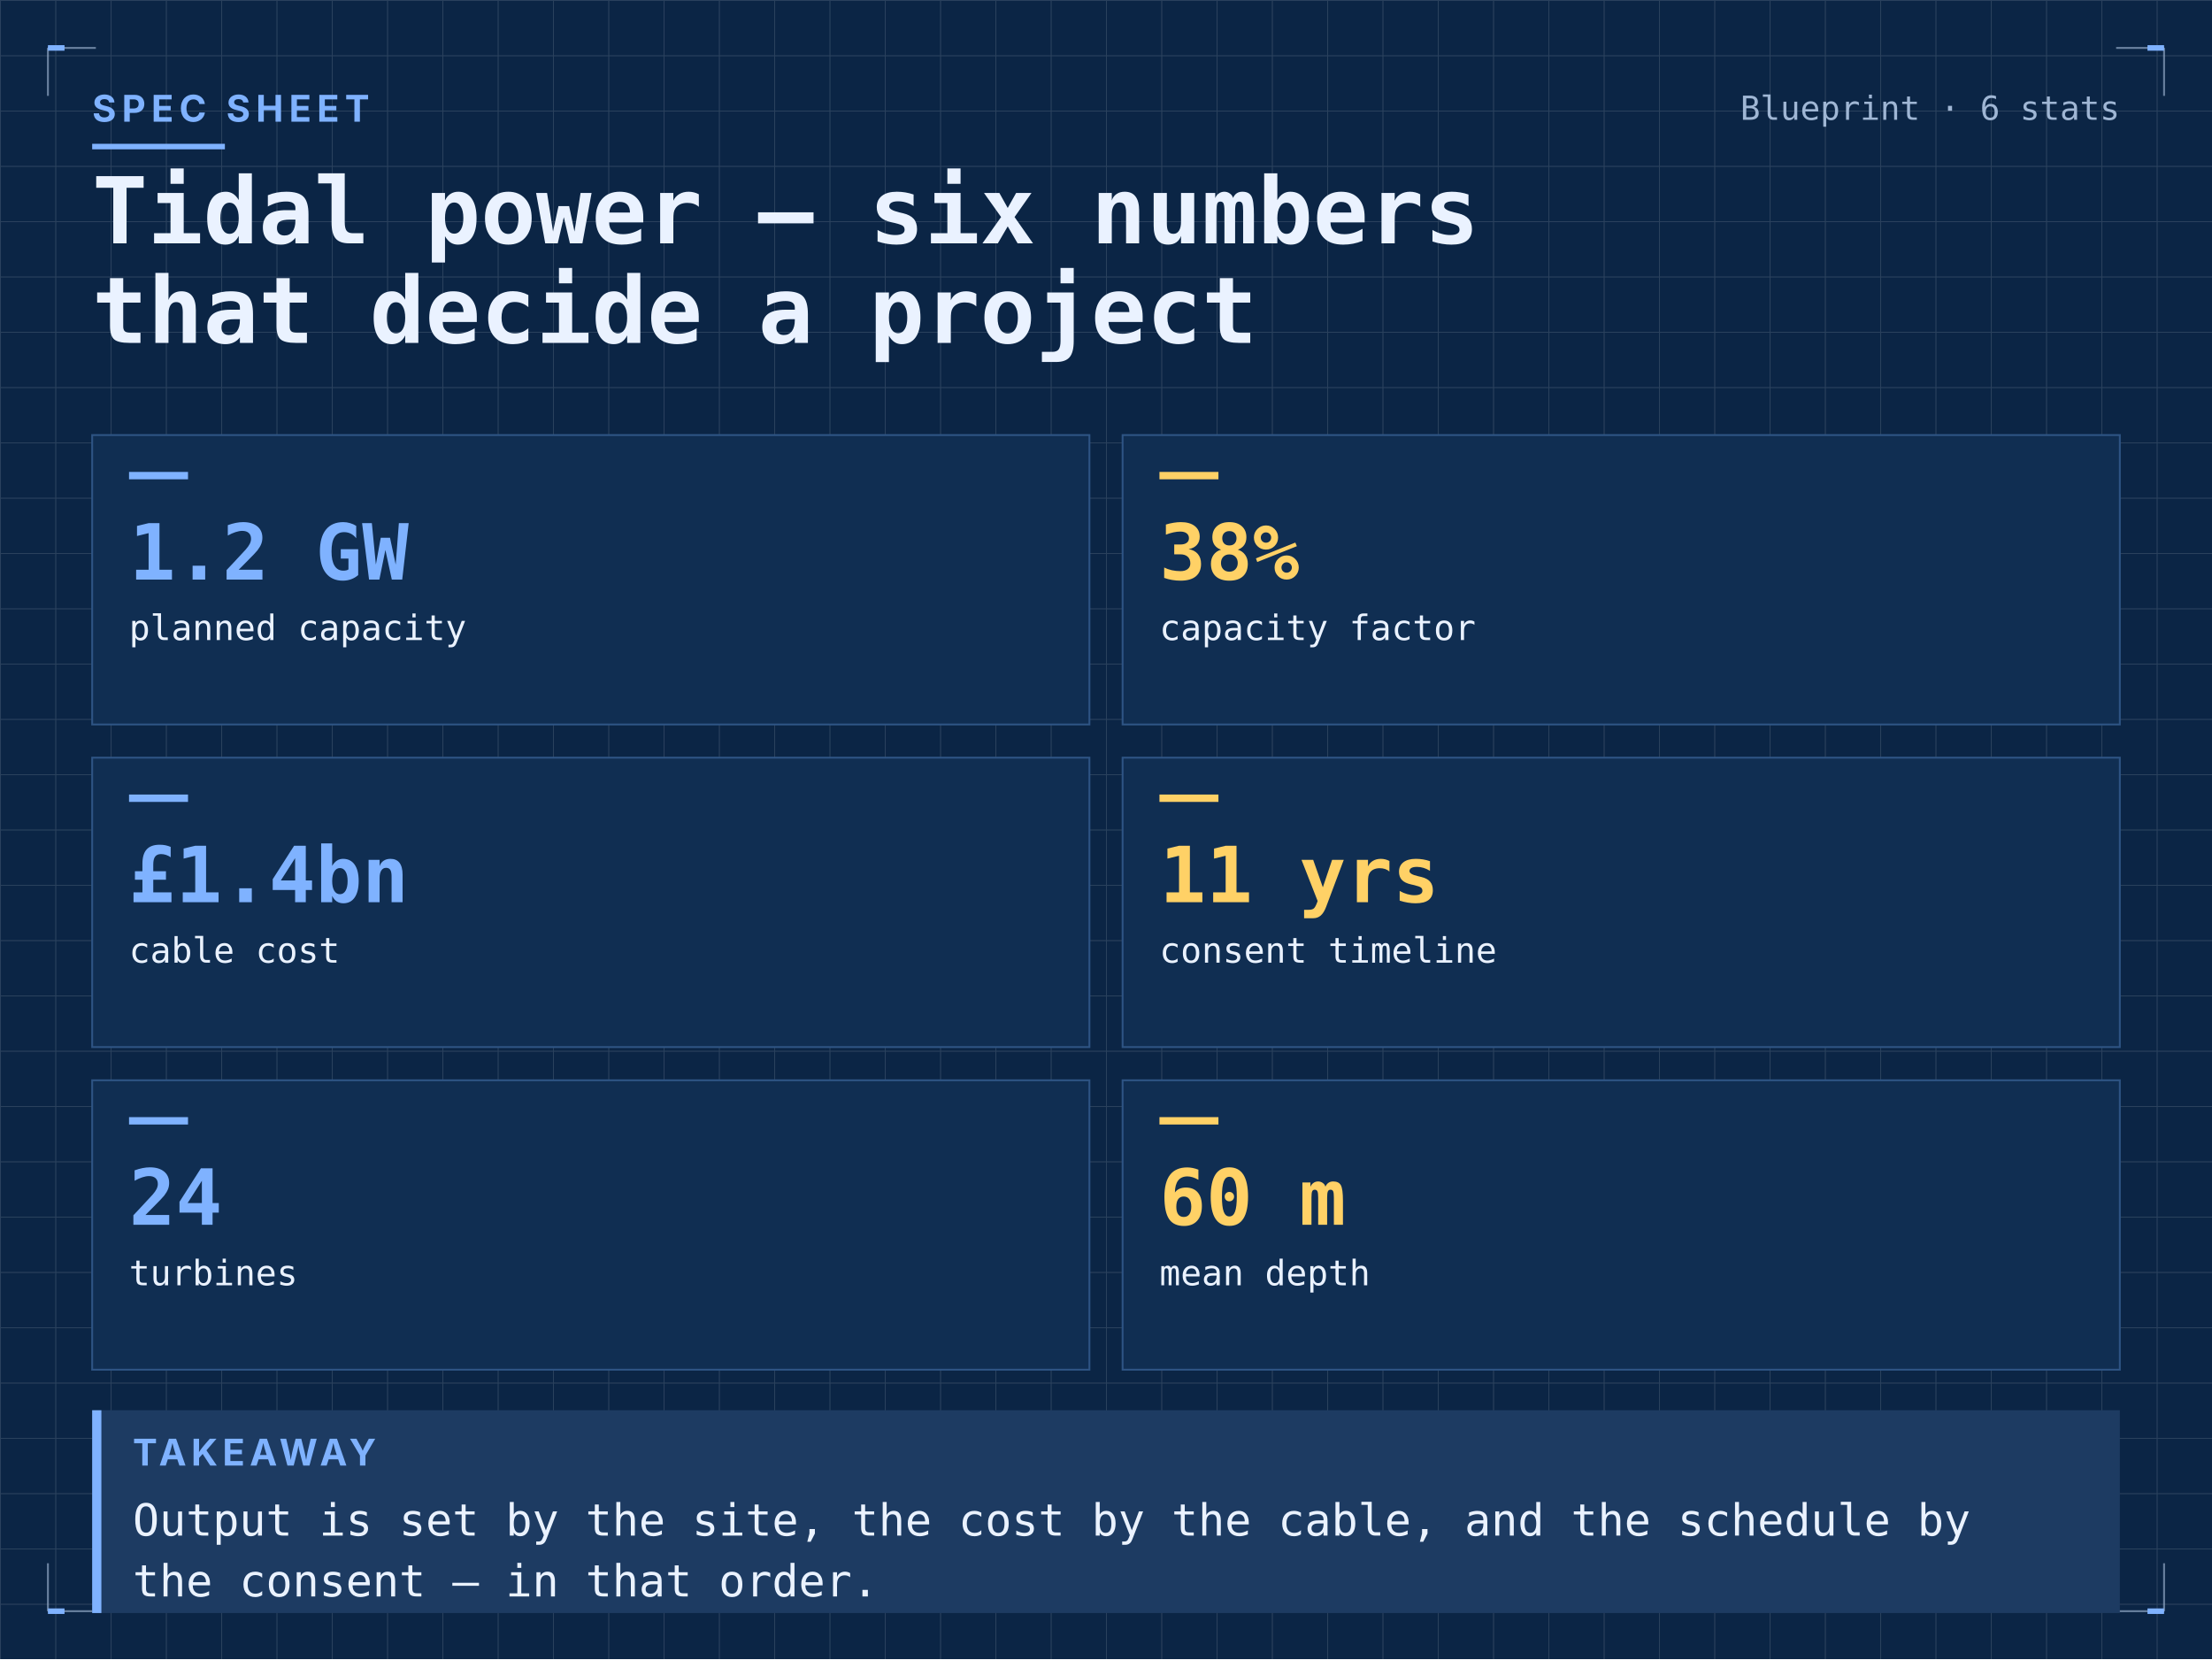
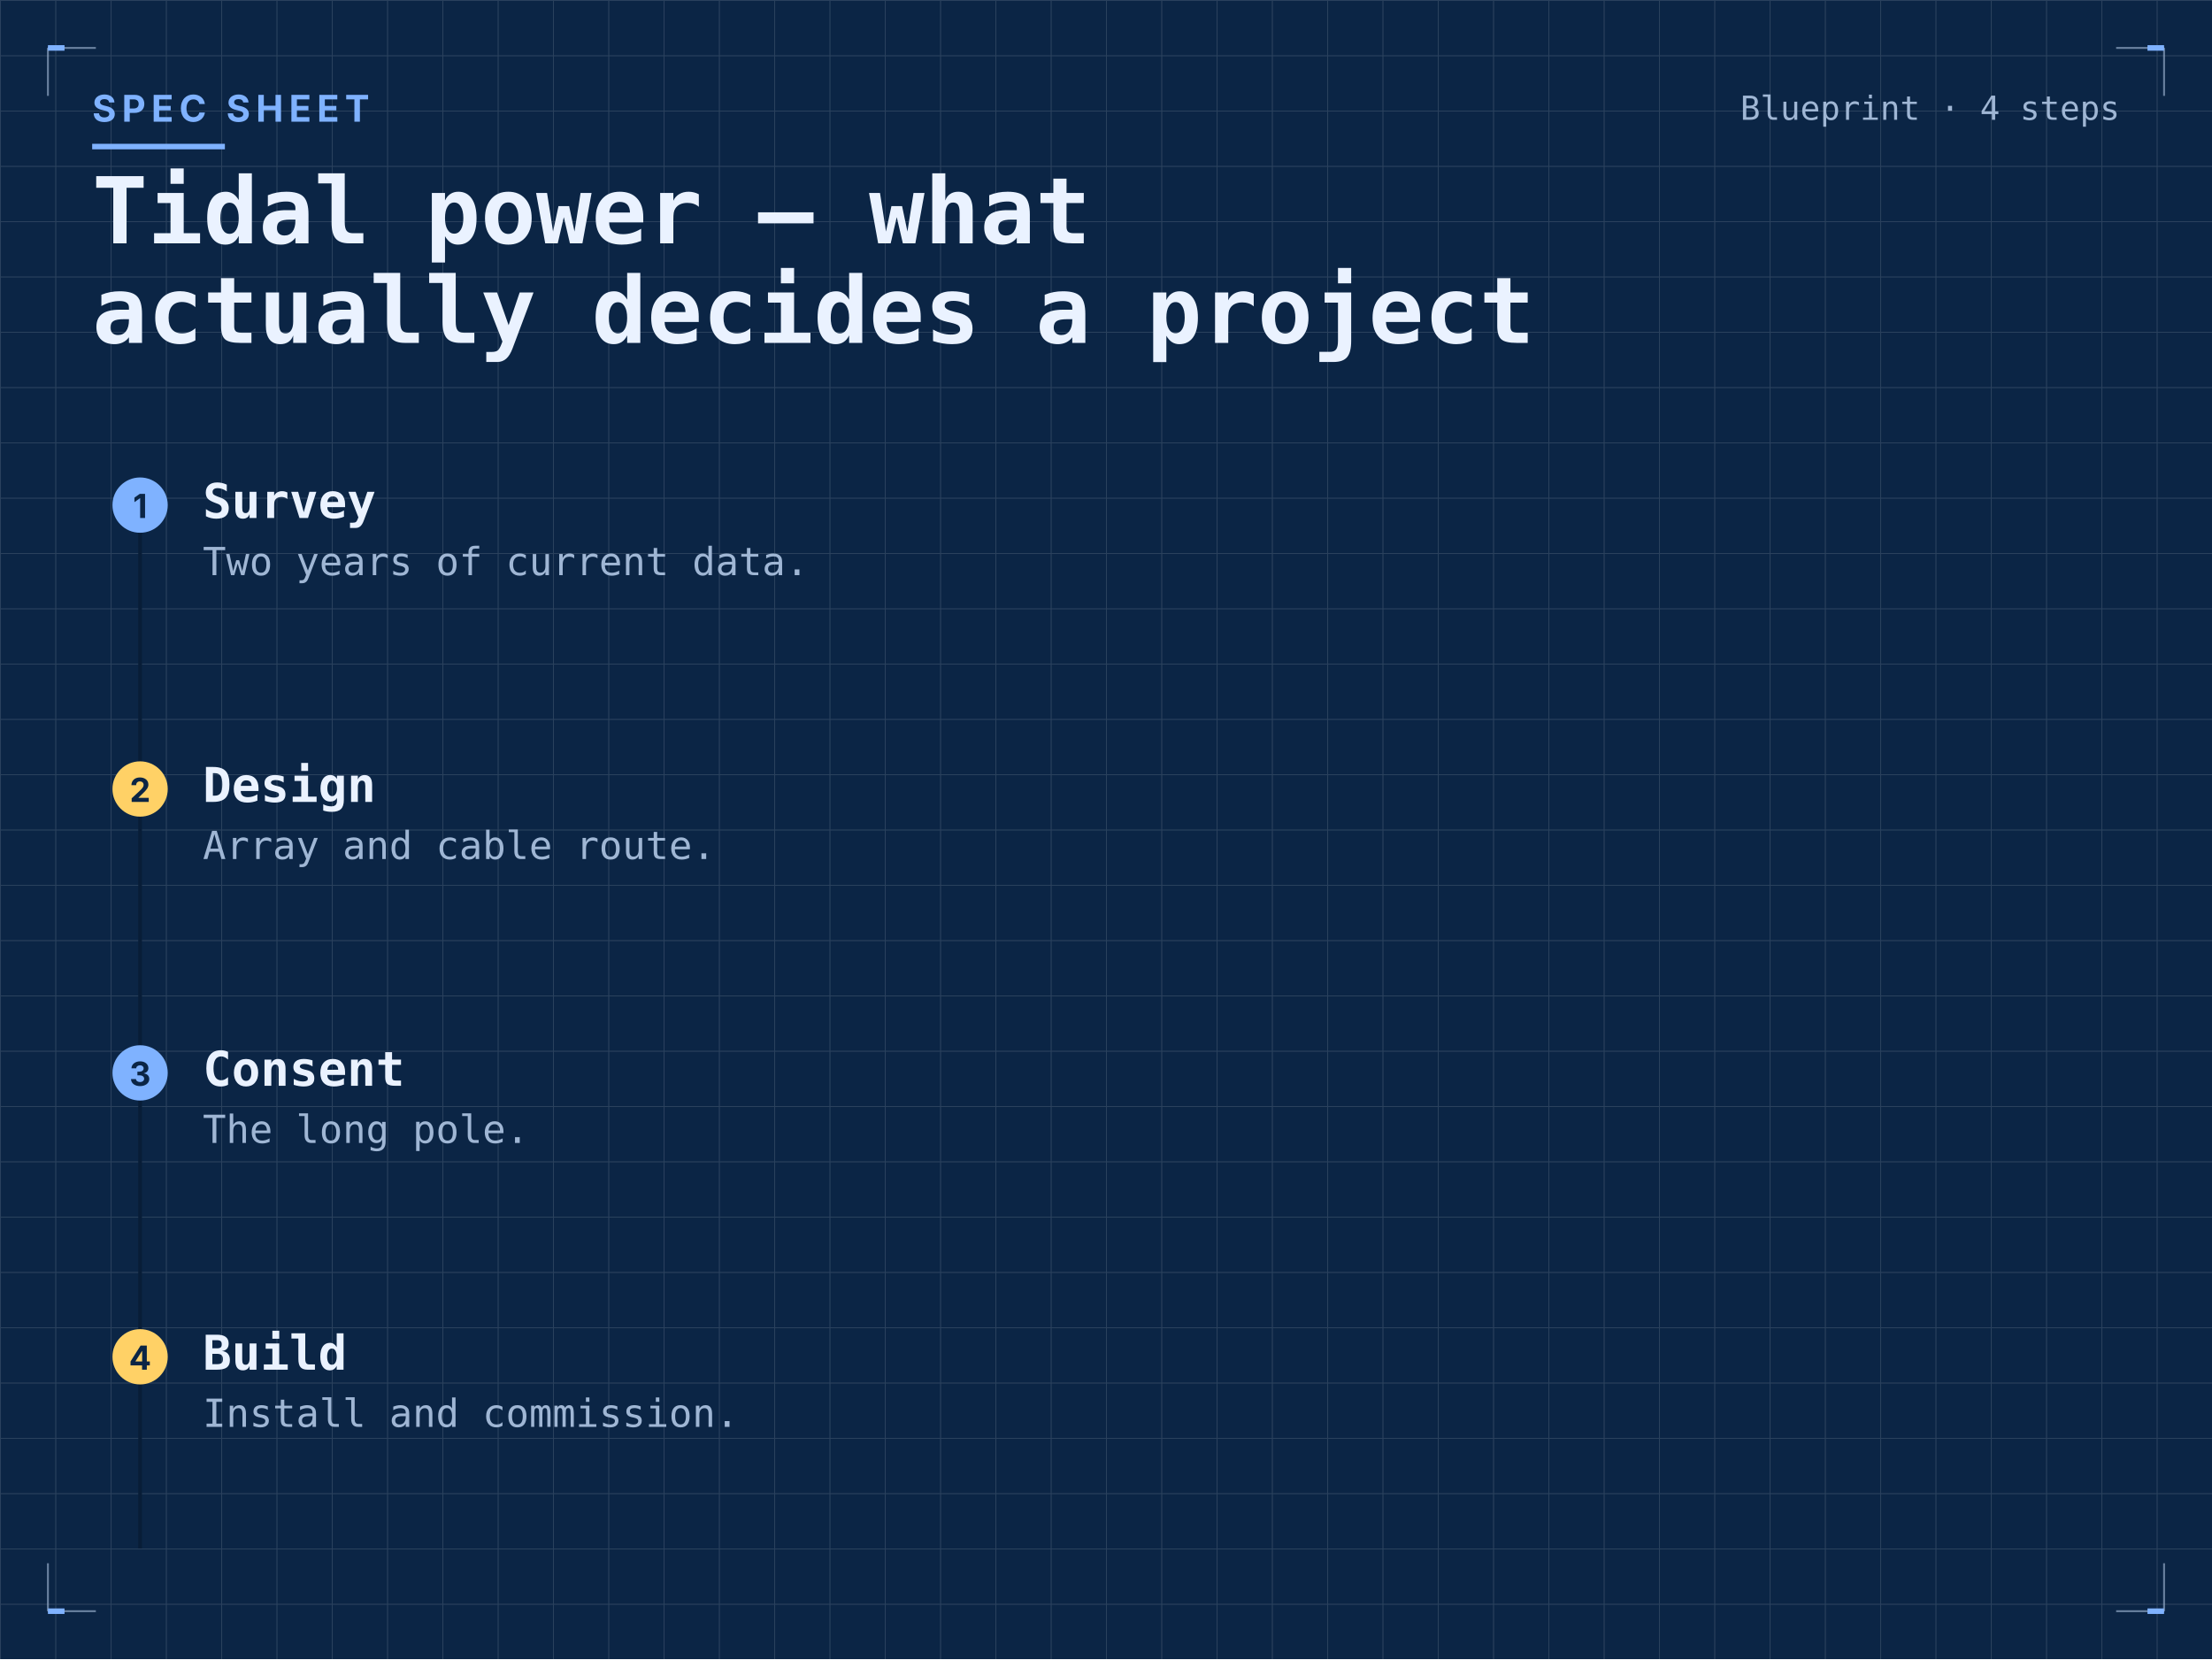
- <svg xmlns="http://www.w3.org/2000/svg" width="1200" height="900" viewBox="0 0 1200 900" role="img" aria-labelledby="gfx-title gfx-desc" data-template="infographic" data-preset="blueprint" data-detail="standard">
+ <svg xmlns="http://www.w3.org/2000/svg" width="1200" height="900" viewBox="0 0 1200 900" role="img" aria-labelledby="gfx-title gfx-desc" data-template="process" data-preset="blueprint" data-detail="standard">
  <defs>
    <pattern id="grid" width="30" height="30" patternUnits="userSpaceOnUse">
      <path d="M30 0H0V30" fill="none" stroke="#2a415d" stroke-width="1" />
    </pattern>
  </defs>
  <rect x="0.0" y="0.0" width="1200.0" height="900.0" fill="#0b2545" />
  <rect width="1200" height="900" fill="url(#grid)" />
  <line x1="26.0" y1="26.0" x2="52.0" y2="26.0" stroke="#9fb6d4" stroke-width="1" opacity="0.65" />
  <line x1="26.0" y1="26.0" x2="26.0" y2="52.0" stroke="#9fb6d4" stroke-width="1" opacity="0.65" />
  <line x1="26.0" y1="26.0" x2="35.0" y2="26.0" stroke="#7fb2ff" stroke-width="3" />
  <line x1="1174.0" y1="26.0" x2="1148.0" y2="26.0" stroke="#9fb6d4" stroke-width="1" opacity="0.65" />
  <line x1="1174.0" y1="26.0" x2="1174.0" y2="52.0" stroke="#9fb6d4" stroke-width="1" opacity="0.65" />
  <line x1="1174.0" y1="26.0" x2="1165.0" y2="26.0" stroke="#7fb2ff" stroke-width="3" />
  <line x1="26.0" y1="874.0" x2="52.0" y2="874.0" stroke="#9fb6d4" stroke-width="1" opacity="0.65" />
  <line x1="26.0" y1="874.0" x2="26.0" y2="848.0" stroke="#9fb6d4" stroke-width="1" opacity="0.65" />
  <line x1="26.0" y1="874.0" x2="35.0" y2="874.0" stroke="#7fb2ff" stroke-width="3" />
  <line x1="1174.0" y1="874.0" x2="1148.0" y2="874.0" stroke="#9fb6d4" stroke-width="1" opacity="0.65" />
  <line x1="1174.0" y1="874.0" x2="1174.0" y2="848.0" stroke="#9fb6d4" stroke-width="1" opacity="0.65" />
  <line x1="1174.0" y1="874.0" x2="1165.0" y2="874.0" stroke="#7fb2ff" stroke-width="3" />
  <text x="50.0" y="66.0" font-family="'Inter var','Inter','DejaVu Sans','Helvetica Neue',Arial,sans-serif" font-size="20" font-weight="700" fill="#7fb2ff" letter-spacing="3">SPEC SHEET</text>
  <rect x="50.0" y="78.0" width="72.0" height="3.0" fill="#7fb2ff" />
-   <text x="1150.0" y="65.0" font-family="'JetBrains Mono','DejaVu Sans Mono',ui-monospace,monospace" font-size="18" font-weight="400" fill="#9fb6d4" text-anchor="end">Blueprint · 6 stats</text>
-   <text x="50.0" y="132.0" font-family="'JetBrains Mono','DejaVu Sans Mono',ui-monospace,monospace" font-size="50" font-weight="700" fill="#eaf2ff">Tidal power — six numbers</text>
-   <text x="50.0" y="186.0" font-family="'JetBrains Mono','DejaVu Sans Mono',ui-monospace,monospace" font-size="50" font-weight="700" fill="#eaf2ff">that decide a project</text>
-   <rect x="50.0" y="236.0" width="541.0" height="157.0" fill="#102e52" />
-   <rect x="50.0" y="236.0" width="541.0" height="157.0" fill="none" stroke="#2e5484" stroke-width="1" />
-   <rect x="70.0" y="256.0" width="32.0" height="4.0" fill="#7fb2ff" />
-   <text x="70.0" y="314.4" font-family="'JetBrains Mono','DejaVu Sans Mono',ui-monospace,monospace" font-size="42" font-weight="700" fill="#7fb2ff" font-feature-settings="'tnum' 1">1.2 GW</text>
-   <text x="70.0" y="347.2" font-family="'JetBrains Mono','DejaVu Sans Mono',ui-monospace,monospace" font-size="19" font-weight="400" fill="#eaf2ff">planned capacity</text>
-   <rect x="609.0" y="236.0" width="541.0" height="157.0" fill="#102e52" />
-   <rect x="609.0" y="236.0" width="541.0" height="157.0" fill="none" stroke="#2e5484" stroke-width="1" />
-   <rect x="629.0" y="256.0" width="32.0" height="4.0" fill="#ffd166" />
-   <text x="629.0" y="314.4" font-family="'JetBrains Mono','DejaVu Sans Mono',ui-monospace,monospace" font-size="42" font-weight="700" fill="#ffd166" font-feature-settings="'tnum' 1">38%</text>
-   <text x="629.0" y="347.2" font-family="'JetBrains Mono','DejaVu Sans Mono',ui-monospace,monospace" font-size="19" font-weight="400" fill="#eaf2ff">capacity factor</text>
-   <rect x="50.0" y="411.0" width="541.0" height="157.0" fill="#102e52" />
-   <rect x="50.0" y="411.0" width="541.0" height="157.0" fill="none" stroke="#2e5484" stroke-width="1" />
-   <rect x="70.0" y="431.0" width="32.0" height="4.0" fill="#7fb2ff" />
-   <text x="70.0" y="489.4" font-family="'JetBrains Mono','DejaVu Sans Mono',ui-monospace,monospace" font-size="42" font-weight="700" fill="#7fb2ff" font-feature-settings="'tnum' 1">£1.4bn</text>
-   <text x="70.0" y="522.2" font-family="'JetBrains Mono','DejaVu Sans Mono',ui-monospace,monospace" font-size="19" font-weight="400" fill="#eaf2ff">cable cost</text>
-   <rect x="609.0" y="411.0" width="541.0" height="157.0" fill="#102e52" />
-   <rect x="609.0" y="411.0" width="541.0" height="157.0" fill="none" stroke="#2e5484" stroke-width="1" />
-   <rect x="629.0" y="431.0" width="32.0" height="4.0" fill="#ffd166" />
-   <text x="629.0" y="489.4" font-family="'JetBrains Mono','DejaVu Sans Mono',ui-monospace,monospace" font-size="42" font-weight="700" fill="#ffd166" font-feature-settings="'tnum' 1">11 yrs</text>
-   <text x="629.0" y="522.2" font-family="'JetBrains Mono','DejaVu Sans Mono',ui-monospace,monospace" font-size="19" font-weight="400" fill="#eaf2ff">consent timeline</text>
-   <rect x="50.0" y="586.0" width="541.0" height="157.0" fill="#102e52" />
-   <rect x="50.0" y="586.0" width="541.0" height="157.0" fill="none" stroke="#2e5484" stroke-width="1" />
-   <rect x="70.0" y="606.0" width="32.0" height="4.0" fill="#7fb2ff" />
-   <text x="70.0" y="664.4" font-family="'JetBrains Mono','DejaVu Sans Mono',ui-monospace,monospace" font-size="42" font-weight="700" fill="#7fb2ff" font-feature-settings="'tnum' 1">24</text>
-   <text x="70.0" y="697.2" font-family="'JetBrains Mono','DejaVu Sans Mono',ui-monospace,monospace" font-size="19" font-weight="400" fill="#eaf2ff">turbines</text>
-   <rect x="609.0" y="586.0" width="541.0" height="157.0" fill="#102e52" />
-   <rect x="609.0" y="586.0" width="541.0" height="157.0" fill="none" stroke="#2e5484" stroke-width="1" />
-   <rect x="629.0" y="606.0" width="32.0" height="4.0" fill="#ffd166" />
-   <text x="629.0" y="664.4" font-family="'JetBrains Mono','DejaVu Sans Mono',ui-monospace,monospace" font-size="42" font-weight="700" fill="#ffd166" font-feature-settings="'tnum' 1">60 m</text>
-   <text x="629.0" y="697.2" font-family="'JetBrains Mono','DejaVu Sans Mono',ui-monospace,monospace" font-size="19" font-weight="400" fill="#eaf2ff">mean depth</text>
-   <rect x="50.0" y="765.0" width="1100.0" height="110.0" fill="#1d3b62" />
-   <rect x="50.0" y="765.0" width="5.0" height="110.0" fill="#7fb2ff" />
-   <text x="72.0" y="795.0" font-family="'Inter var','Inter','DejaVu Sans','Helvetica Neue',Arial,sans-serif" font-size="20" font-weight="700" fill="#7fb2ff" letter-spacing="2.6">TAKEAWAY</text>
-   <text x="72.0" y="833.0" font-family="'JetBrains Mono','DejaVu Sans Mono',ui-monospace,monospace" font-size="24" font-weight="400" fill="#eaf2ff">Output is set by the site, the cost by the cable, and the schedule by</text>
-   <text x="72.0" y="866.0" font-family="'JetBrains Mono','DejaVu Sans Mono',ui-monospace,monospace" font-size="24" font-weight="400" fill="#eaf2ff">the consent — in that order.</text>
+   <text x="1150.0" y="65.0" font-family="'JetBrains Mono','DejaVu Sans Mono',ui-monospace,monospace" font-size="18" font-weight="400" fill="#9fb6d4" text-anchor="end">Blueprint · 4 steps</text>
+   <text x="50.0" y="132.0" font-family="'JetBrains Mono','DejaVu Sans Mono',ui-monospace,monospace" font-size="50" font-weight="700" fill="#eaf2ff">Tidal power — what</text>
+   <text x="50.0" y="186.0" font-family="'JetBrains Mono','DejaVu Sans Mono',ui-monospace,monospace" font-size="50" font-weight="700" fill="#eaf2ff">actually decides a project</text>
+   <line x1="76.0" y1="260.0" x2="76.0" y2="840.0" stroke="#081d37" stroke-width="2" />
+   <circle cx="76.0" cy="274.0" r="15.0" fill="#7fb2ff" />
+   <text x="76.0" y="281.0" font-family="'Inter var','Inter','DejaVu Sans','Helvetica Neue',Arial,sans-serif" font-size="18" font-weight="700" fill="#0b2545" text-anchor="middle">1</text>
+   <text x="110.0" y="281.0" font-family="'JetBrains Mono','DejaVu Sans Mono',ui-monospace,monospace" font-size="26" font-weight="700" fill="#eaf2ff">Survey</text>
+   <text x="110.0" y="312.0" font-family="'JetBrains Mono','DejaVu Sans Mono',ui-monospace,monospace" font-size="21" font-weight="400" fill="#9fb6d4">Two years of current data.</text>
+   <circle cx="76.0" cy="428.0" r="15.0" fill="#ffd166" />
+   <text x="76.0" y="435.0" font-family="'Inter var','Inter','DejaVu Sans','Helvetica Neue',Arial,sans-serif" font-size="18" font-weight="700" fill="#0b2545" text-anchor="middle">2</text>
+   <text x="110.0" y="435.0" font-family="'JetBrains Mono','DejaVu Sans Mono',ui-monospace,monospace" font-size="26" font-weight="700" fill="#eaf2ff">Design</text>
+   <text x="110.0" y="466.0" font-family="'JetBrains Mono','DejaVu Sans Mono',ui-monospace,monospace" font-size="21" font-weight="400" fill="#9fb6d4">Array and cable route.</text>
+   <circle cx="76.0" cy="582.0" r="15.0" fill="#7fb2ff" />
+   <text x="76.0" y="589.0" font-family="'Inter var','Inter','DejaVu Sans','Helvetica Neue',Arial,sans-serif" font-size="18" font-weight="700" fill="#0b2545" text-anchor="middle">3</text>
+   <text x="110.0" y="589.0" font-family="'JetBrains Mono','DejaVu Sans Mono',ui-monospace,monospace" font-size="26" font-weight="700" fill="#eaf2ff">Consent</text>
+   <text x="110.0" y="620.0" font-family="'JetBrains Mono','DejaVu Sans Mono',ui-monospace,monospace" font-size="21" font-weight="400" fill="#9fb6d4">The long pole.</text>
+   <circle cx="76.0" cy="736.0" r="15.0" fill="#ffd166" />
+   <text x="76.0" y="743.0" font-family="'Inter var','Inter','DejaVu Sans','Helvetica Neue',Arial,sans-serif" font-size="18" font-weight="700" fill="#0b2545" text-anchor="middle">4</text>
+   <text x="110.0" y="743.0" font-family="'JetBrains Mono','DejaVu Sans Mono',ui-monospace,monospace" font-size="26" font-weight="700" fill="#eaf2ff">Build</text>
+   <text x="110.0" y="774.0" font-family="'JetBrains Mono','DejaVu Sans Mono',ui-monospace,monospace" font-size="21" font-weight="400" fill="#9fb6d4">Install and commission.</text>
</svg>
